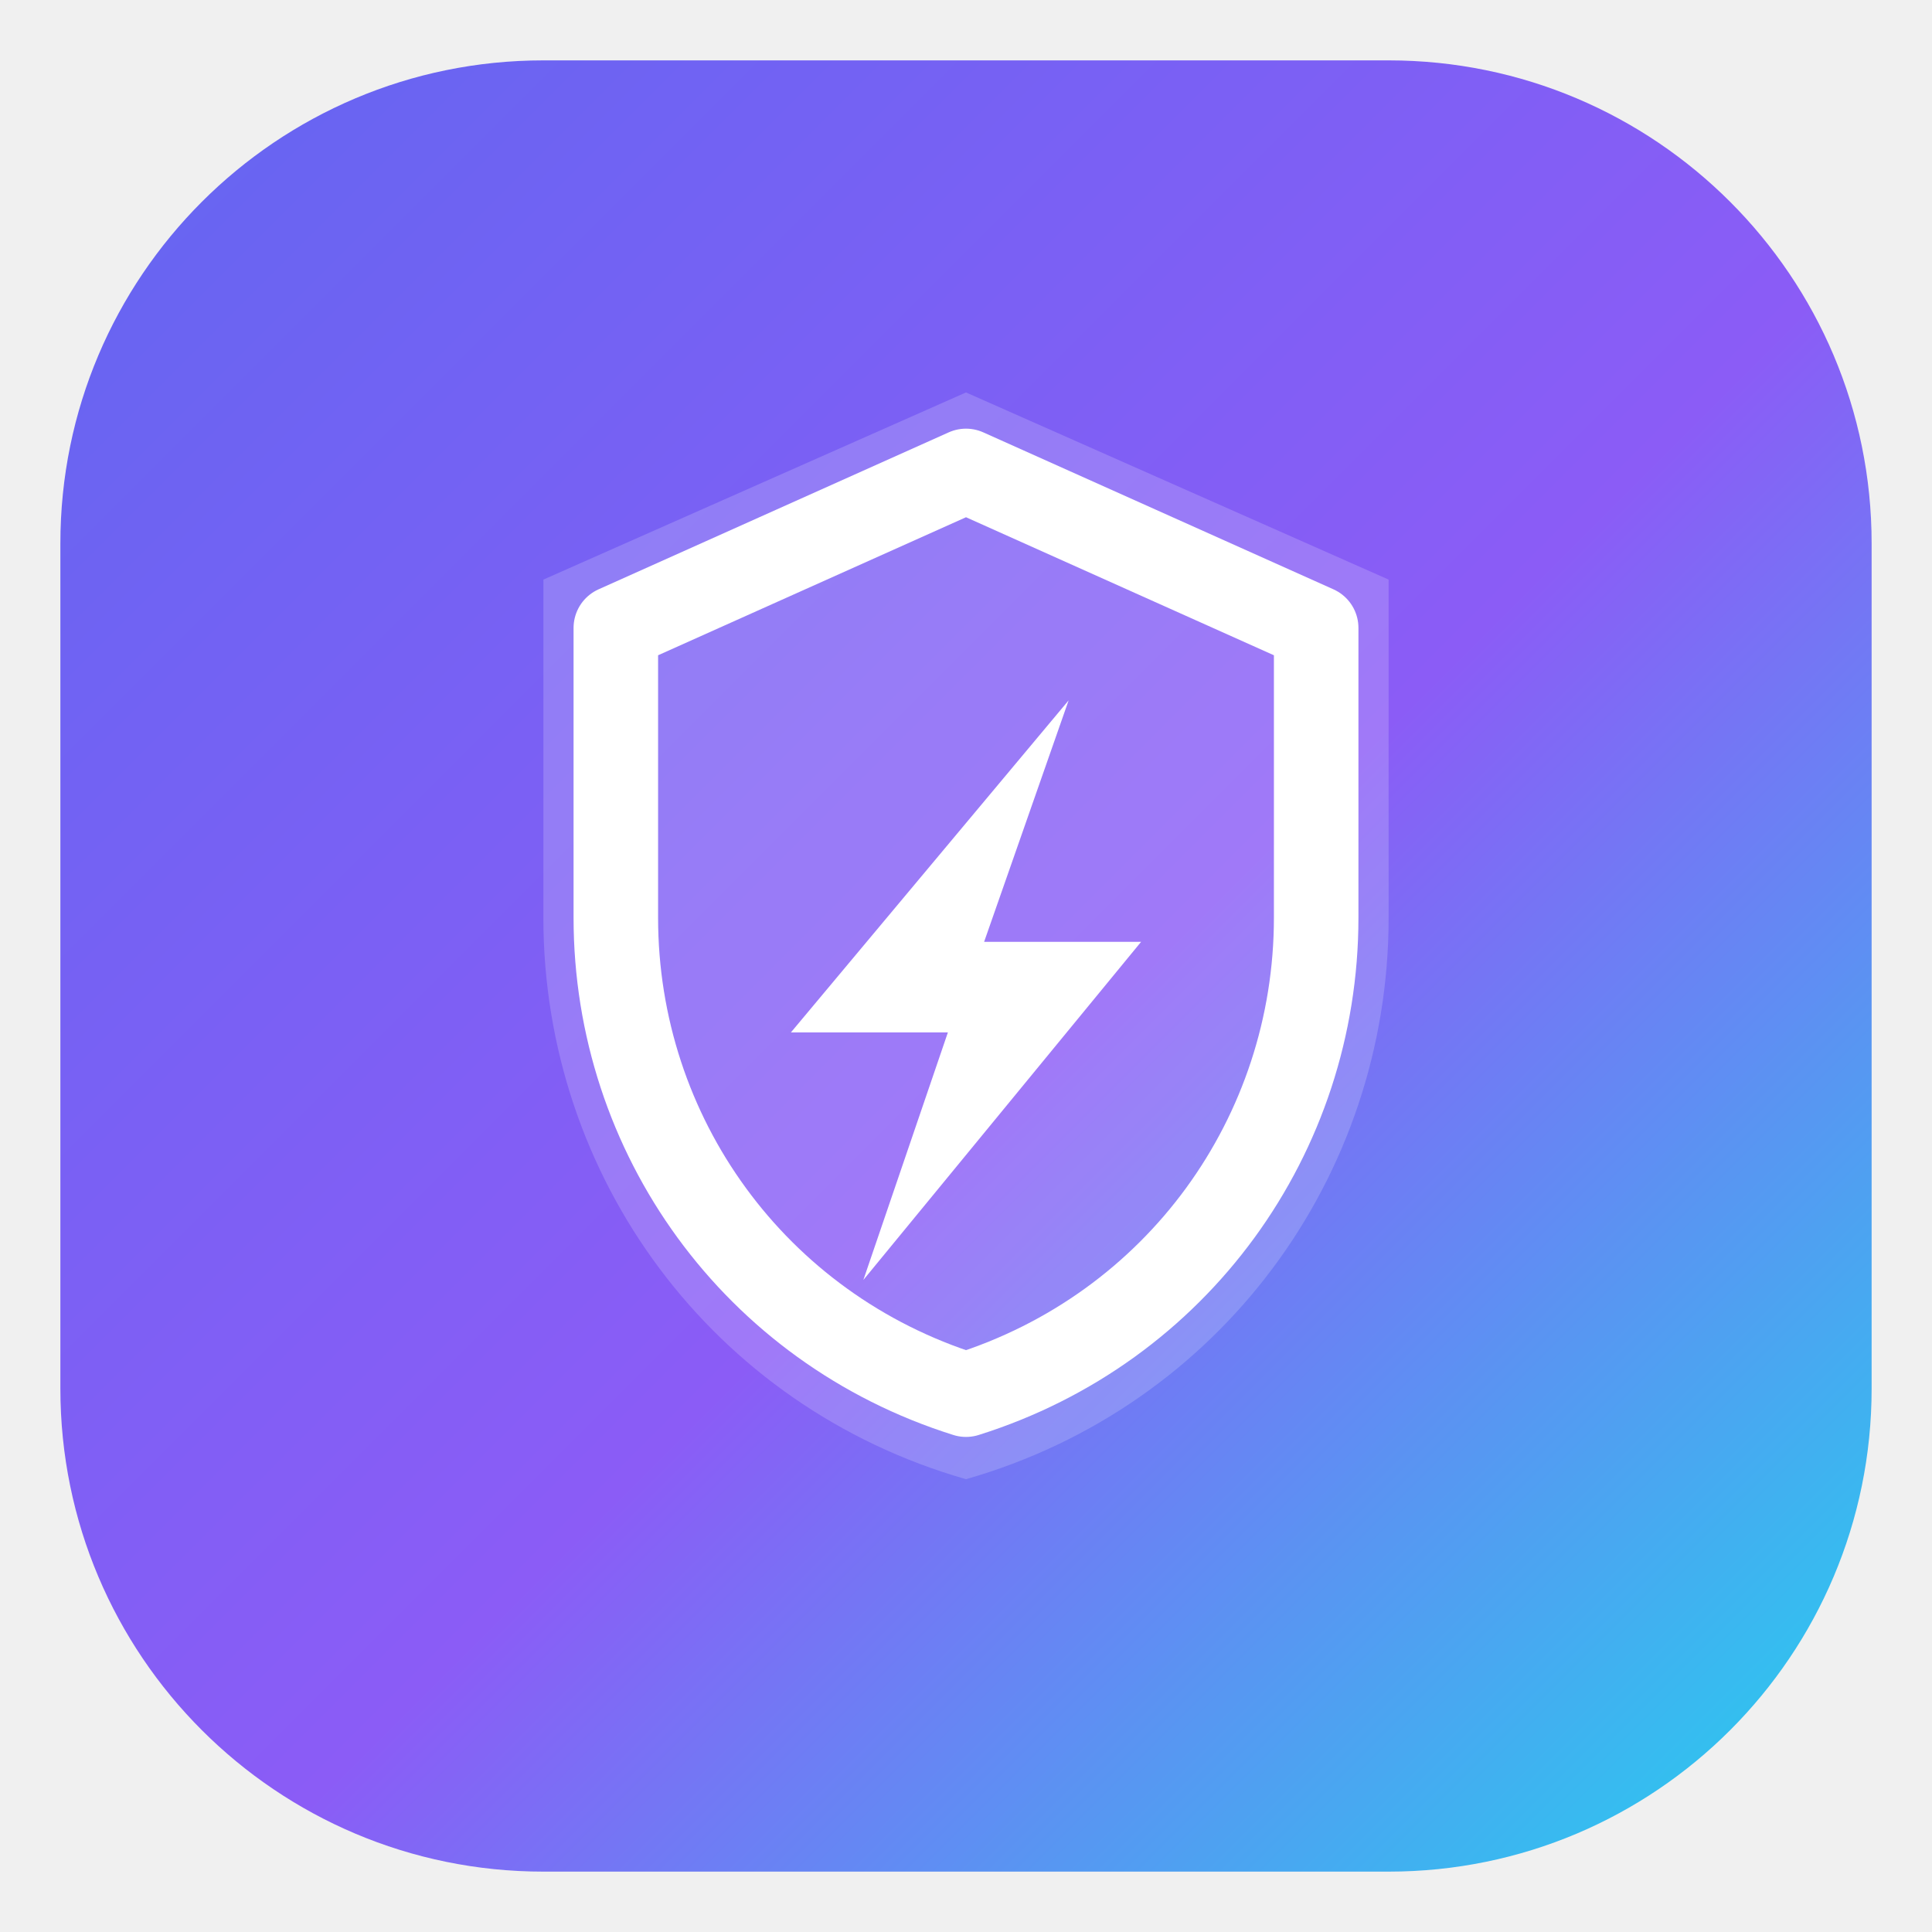
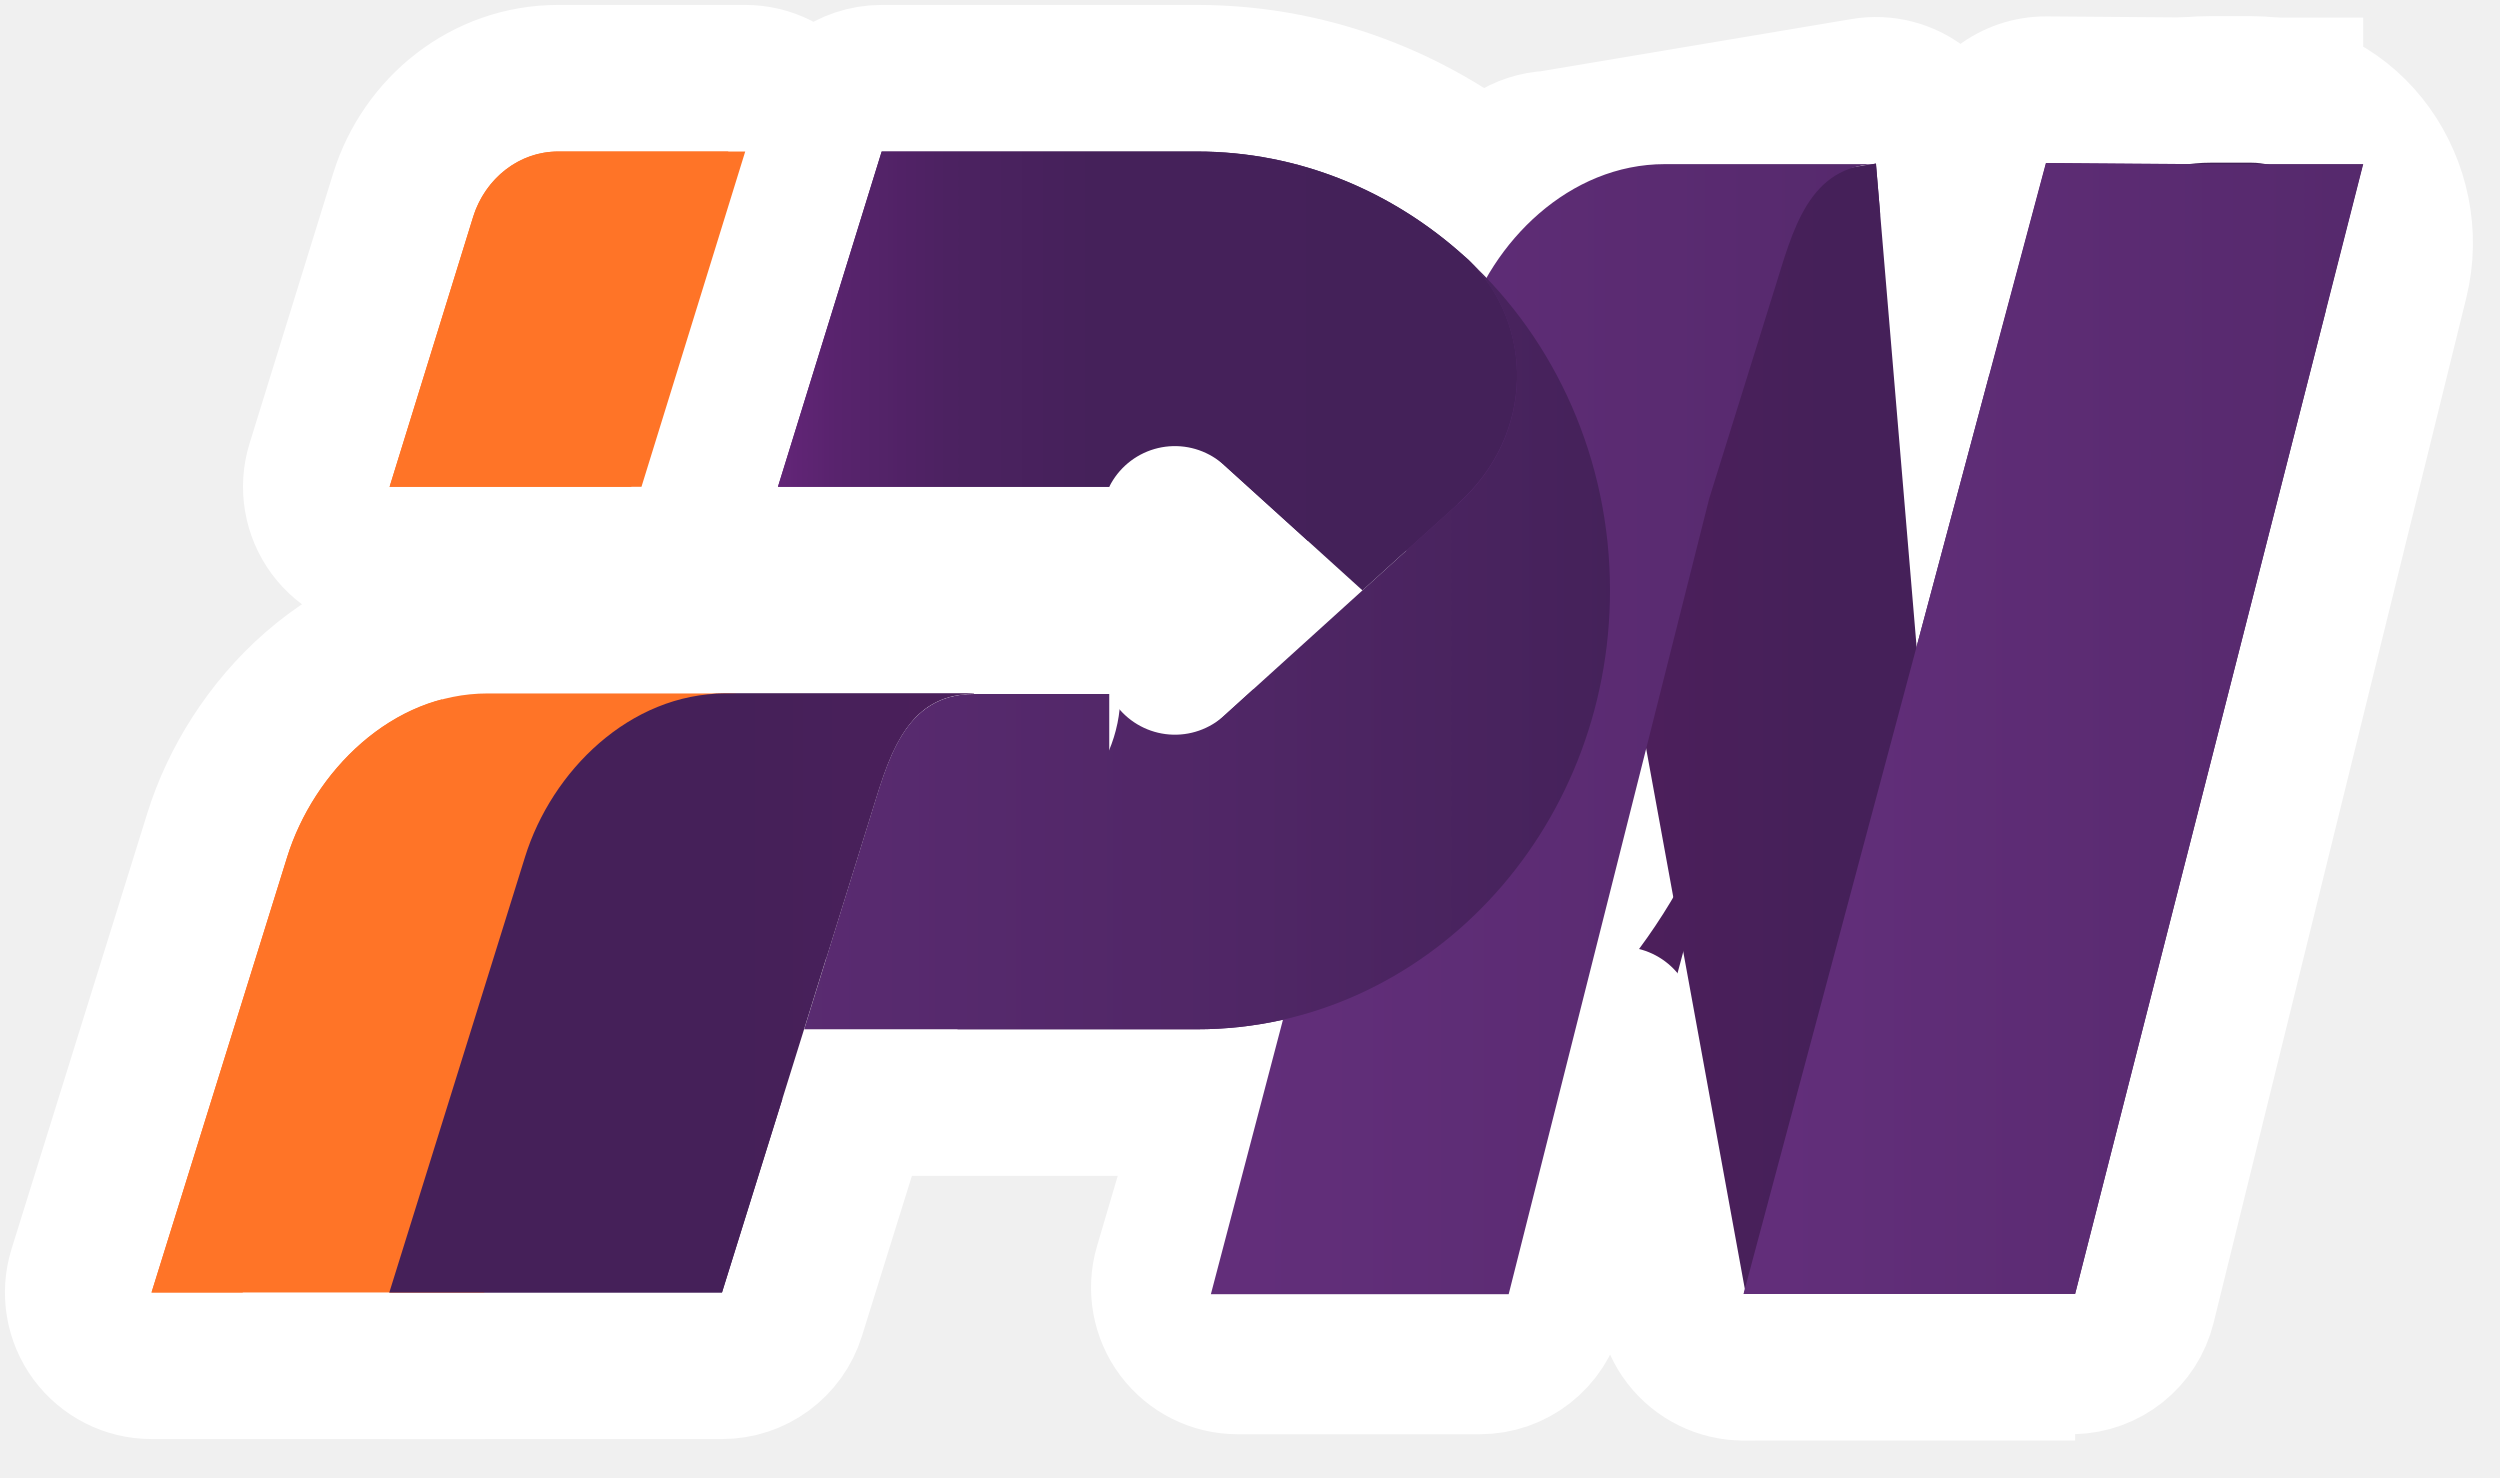
- <svg xmlns="http://www.w3.org/2000/svg" viewBox="0 0 32 32" width="32" height="32" role="img" aria-label="InstaPay Gateway">
+ <svg xmlns="http://www.w3.org/2000/svg" width="66" height="39" viewBox="0 0 66 39" fill="none">
+   <path d="M16.935 14.786C17.783 14.786 18.532 14.233 18.783 13.423L21.523 4.572C21.705 3.985 21.597 3.346 21.232 2.852C20.867 2.357 20.289 2.065 19.674 2.065H14.738C12.804 2.065 11.195 3.379 10.643 5.152L10.643 5.152L10.642 5.156L8.437 12.279C8.255 12.866 8.363 13.504 8.728 13.999C9.093 14.494 9.671 14.786 10.286 14.786H16.935Z" fill="#FF7427" stroke="white" stroke-width="3.87" stroke-linejoin="round" />
+   <path d="M19.432 20.249C20.5 20.249 21.367 19.383 21.367 18.314V18.307C21.367 17.238 20.5 16.372 19.432 16.372H12.875C9.264 16.372 6.613 19.222 5.734 22.051C5.734 22.051 5.734 22.052 5.734 22.052L2.153 33.546C1.97 34.133 2.077 34.773 2.441 35.268C2.806 35.764 3.385 36.056 4 36.056H12.782C13.629 36.056 14.378 35.506 14.63 34.697L16.799 27.741L16.799 27.74L14.951 27.165L16.799 27.739L16.799 27.739L16.799 27.739L16.8 27.737L16.803 27.728L16.814 27.693L16.855 27.56L17.006 27.075L17.494 25.503C17.87 24.295 18.303 22.905 18.531 22.174C18.573 22.041 18.611 21.92 18.646 21.805C18.723 21.554 18.79 21.337 18.871 21.108C18.983 20.79 19.083 20.573 19.175 20.424C19.247 20.308 19.293 20.27 19.302 20.263C19.318 20.258 19.356 20.249 19.432 20.249ZM19.294 20.266C19.294 20.266 19.296 20.265 19.302 20.263C19.297 20.265 19.295 20.266 19.294 20.266Z" fill="#FF7427" stroke="white" stroke-width="3.87" stroke-linejoin="round" />
+   <path d="M39.247 4.931C39.19 5.051 39.147 5.175 39.117 5.3L30.817 33.446C30.645 34.031 30.758 34.664 31.123 35.152C31.489 35.641 32.063 35.929 32.673 35.929H39.066C39.956 35.929 40.731 35.321 40.944 34.457L42.8 26.93L44.182 34.5C44.352 35.433 45.174 36.105 46.122 36.087L54.718 35.928C55.595 35.912 56.352 35.308 56.561 34.457L63.232 7.397L63.232 7.396C63.825 4.989 62.135 2.361 59.434 2.361H58.364C55.254 2.361 52.649 4.587 51.912 7.585L51.785 8.101L51.453 4.157C51.407 3.618 51.138 3.122 50.711 2.791C50.284 2.459 49.737 2.321 49.204 2.411L40.918 3.803C40.22 3.835 39.568 4.245 39.254 4.915L39.247 4.931Z" fill="url(#paint0_linear_8802_86324)" stroke="white" stroke-width="3.87" stroke-linejoin="round" />
+   <mask id="path-4-outside-1_8802_86324" maskUnits="userSpaceOnUse" x="42.029" y="0.303" width="21" height="38" fill="black">
+     <rect fill="white" x="42.029" y="0.303" width="21" height="38" />
+     <path d="M54.783 34.16H46.029L54.012 4.303L58.015 4.334H60.833H62.388" />
+   </mask>
+   <path d="M54.783 34.16H46.029L54.012 4.303L58.015 4.334H60.833H62.388" fill="url(#paint1_linear_8802_86324)" />
+   <path d="M46.029 34.16L42.29 33.16C41.98 34.322 42.227 35.562 42.959 36.516C43.692 37.47 44.826 38.03 46.029 38.03V34.16ZM54.012 4.303L54.041 0.433C52.278 0.42 50.729 1.6 50.273 3.304L54.012 4.303ZM58.015 4.334L57.985 8.203C57.995 8.204 58.005 8.204 58.015 8.204V4.334ZM54.783 30.29H46.029V38.03H54.783V30.29ZM49.767 35.159L57.751 5.303L50.273 3.304L42.29 33.16L49.767 35.159ZM53.983 8.173L57.985 8.203L58.044 0.464L54.041 0.433L53.983 8.173ZM58.015 8.204H60.833V0.464H58.015V8.204ZM60.833 8.204H62.388V0.464H60.833V8.204Z" fill="white" mask="url(#path-4-outside-1_8802_86324)" />
+   <path d="M21.23 27.173L19.382 26.598C19.199 27.186 19.307 27.825 19.672 28.32C20.036 28.815 20.615 29.108 21.23 29.108H31.596C38.787 29.108 44.44 22.932 44.44 15.586C44.44 11.574 42.764 7.94 40.09 5.455C39.315 4.734 38.104 4.77 37.373 5.537C36.642 6.303 36.663 7.514 37.42 8.255C38.336 9.152 38.429 10.759 37.196 11.865C36.873 12.154 36.239 12.729 35.69 13.226C35.415 13.476 35.159 13.708 34.972 13.878L34.75 14.08L34.689 14.135L34.673 14.15L34.67 14.152L34.669 14.153L34.668 14.155L34.668 14.155L34.668 14.155L31.018 17.461C30.701 16.824 30.044 16.387 29.284 16.387H25.71C24.912 16.387 24.175 16.586 23.533 16.986C22.907 17.377 22.473 17.896 22.166 18.391C21.681 19.172 21.388 20.136 21.198 20.759C21.169 20.855 21.143 20.943 21.118 21.021L21.118 21.021L21.116 21.027C20.888 21.759 20.454 23.152 20.078 24.362L19.589 25.934L19.438 26.419L19.396 26.552L19.386 26.587L19.383 26.595L19.382 26.598L19.382 26.598L19.382 26.598L21.23 27.173Z" fill="url(#paint2_linear_8802_86324)" stroke="white" stroke-width="3.87" stroke-linejoin="round" />
+   <path d="M39.778 14.747C39.821 14.709 39.862 14.668 39.901 14.627C42.655 12.041 42.626 7.929 40.126 5.482C40.097 5.453 40.066 5.425 40.035 5.398C40.026 5.389 40.013 5.378 40 5.366C39.989 5.356 39.975 5.344 39.959 5.33C37.723 3.312 34.803 2.065 31.596 2.065H23.277C22.429 2.065 21.679 2.618 21.428 3.428L18.689 12.279C18.507 12.866 18.615 13.504 18.98 13.999C19.345 14.494 19.923 14.786 20.537 14.786H29.284C30.043 14.786 30.7 14.349 31.017 13.712L34.67 17.021C35.408 17.689 36.534 17.688 37.271 17.018L35.969 15.586L37.271 17.018L37.271 17.018L37.271 17.018L37.272 17.017L37.276 17.013L37.292 16.999L37.353 16.944L37.574 16.742C37.761 16.573 38.016 16.341 38.29 16.092C38.842 15.592 39.466 15.026 39.778 14.747Z" fill="url(#paint3_linear_8802_86324)" stroke="white" stroke-width="3.87" stroke-linejoin="round" />
+   <path d="M25.71 20.249C26.779 20.249 27.645 19.383 27.645 18.314V18.307C27.645 17.238 26.779 16.372 25.71 16.372H19.154C15.543 16.372 12.892 19.221 12.012 22.05C12.012 22.051 12.012 22.051 12.012 22.051C12.012 22.051 12.012 22.052 12.012 22.052L8.431 33.546C8.248 34.133 8.355 34.773 8.72 35.268C9.084 35.764 9.663 36.056 10.278 36.056H19.061C19.908 36.056 20.656 35.506 20.908 34.697L23.077 27.741L23.077 27.74L21.23 27.165L23.077 27.739L23.077 27.739L23.078 27.739L23.078 27.737L23.081 27.728L23.092 27.693L23.133 27.56L23.284 27.075L23.773 25.503C24.149 24.295 24.581 22.906 24.809 22.175C24.852 22.041 24.889 21.92 24.924 21.805C25.001 21.554 25.068 21.337 25.149 21.108C25.262 20.79 25.361 20.573 25.454 20.424C25.525 20.308 25.571 20.27 25.581 20.263C25.596 20.258 25.634 20.249 25.71 20.249ZM25.583 20.261C25.583 20.261 25.582 20.261 25.582 20.262L25.583 20.261ZM25.58 20.263C25.576 20.265 25.573 20.266 25.573 20.266C25.573 20.266 25.575 20.265 25.58 20.263Z" fill="url(#paint4_linear_8802_86324)" stroke="white" stroke-width="3.87" stroke-linejoin="round" />
+   <path d="M16.935 12.851H10.285L12.49 5.728C12.811 4.697 13.717 4 14.737 4H19.674L16.935 12.851Z" fill="#FF7427" />
+   <path d="M19.432 18.314C17.562 18.314 17.149 20.125 16.685 21.595C16.228 23.058 14.951 27.165 14.951 27.165L12.782 34.121H4L7.581 22.626C8.288 20.353 10.35 18.307 12.875 18.307H19.432V18.314Z" fill="#FF7427" />
+   <path d="M40.999 5.75L49.525 4.318L50.844 19.997L53.791 8.046C54.333 5.841 56.217 4.295 58.364 4.295H59.434C60.733 4.295 61.681 5.599 61.353 6.932L54.683 33.993L46.086 34.152L43.082 17.7L39.066 33.993H32.673L41.006 5.735L40.999 5.75Z" fill="url(#paint5_linear_8802_86324)" />
+   <path d="M54.783 34.16H46.029L54.012 4.303L58.015 4.334H60.833H62.388" fill="url(#paint6_linear_8802_86324)" />
+   <path d="M49.596 4.333C47.734 4.333 47.32 6.137 46.856 7.607C46.4 9.062 45.123 13.162 45.123 13.162L39.829 34.167H31.967L38.673 8.638C39.379 6.372 41.434 4.333 43.953 4.333H49.596Z" fill="url(#paint7_linear_8802_86324)" />
+   <path d="M42.504 15.586C42.504 21.974 37.61 27.173 31.596 27.173H21.23C21.23 27.173 22.506 23.066 22.963 21.603C23.427 20.133 23.841 18.322 25.71 18.322H29.284V21.641L35.969 15.586C35.969 15.586 37.853 13.874 38.488 13.306C40.542 11.464 40.499 8.562 38.773 6.872C41.056 8.994 42.504 12.116 42.504 15.586Z" fill="url(#paint8_linear_8802_86324)" />
+   <path d="M38.488 13.306C37.853 13.874 35.969 15.586 35.969 15.586L29.284 9.532V12.851H20.538L23.277 4H31.596C34.3 4 36.775 5.053 38.687 6.789C38.716 6.811 38.745 6.842 38.773 6.864C40.5 8.554 40.542 11.457 38.488 13.298V13.306Z" fill="url(#paint9_linear_8802_86324)" />
+   <path d="M25.71 18.314C23.841 18.314 23.427 20.125 22.963 21.595C22.507 23.058 21.23 27.165 21.23 27.165L19.061 34.121H10.278L13.86 22.626C14.566 20.353 16.628 18.307 19.154 18.307H25.71V18.314Z" fill="url(#paint10_linear_8802_86324)" />
  <defs>
-     <linearGradient id="ipgBrand" x1="0" y1="0" x2="1" y2="1">
-       <stop offset="0%" stop-color="#6366f1" />
-       <stop offset="55%" stop-color="#8b5cf6" />
-       <stop offset="100%" stop-color="#22d3ee" />
+     <linearGradient id="paint0_linear_8802_86324" x1="32.666" y1="19.232" x2="61.417" y2="19.232" gradientUnits="userSpaceOnUse">
+       <stop stop-color="#990E74" />
+       <stop offset="0.08" stop-color="#7F146B" />
+       <stop offset="0.16" stop-color="#691864" />
+       <stop offset="0.26" stop-color="#581C5F" />
+       <stop offset="0.38" stop-color="#4C1F5B" />
+       <stop offset="0.54" stop-color="#452059" />
+       <stop offset="1" stop-color="#442159" />
+     </linearGradient>
+     <linearGradient id="paint1_linear_8802_86324" x1="81.166" y1="19.231" x2="34.029" y2="19.231" gradientUnits="userSpaceOnUse">
+       <stop stop-color="#442159" />
+       <stop offset="0.23" stop-color="#4F2665" />
+       <stop offset="0.69" stop-color="#612E79" />
+       <stop offset="1" stop-color="#683181" />
+     </linearGradient>
+     <linearGradient id="paint2_linear_8802_86324" x1="43.432" y1="17.019" x2="-1.03" y2="17.019" gradientUnits="userSpaceOnUse">
+       <stop stop-color="#442159" />
+       <stop offset="0.23" stop-color="#4F2665" />
+       <stop offset="0.69" stop-color="#612E79" />
+       <stop offset="1" stop-color="#683181" />
+     </linearGradient>
+     <linearGradient id="paint3_linear_8802_86324" x1="20.537" y1="9.789" x2="40.05" y2="9.789" gradientUnits="userSpaceOnUse">
+       <stop stop-color="#632578" />
+       <stop offset="0.08" stop-color="#58236D" />
+       <stop offset="0.23" stop-color="#4C2261" />
+       <stop offset="0.43" stop-color="#45215A" />
+       <stop offset="1" stop-color="#442159" />
+     </linearGradient>
+     <linearGradient id="paint4_linear_8802_86324" x1="43.432" y1="26.218" x2="-1.03" y2="26.218" gradientUnits="userSpaceOnUse">
+       <stop stop-color="#990E74" />
+       <stop offset="0.08" stop-color="#7F146B" />
+       <stop offset="0.16" stop-color="#691864" />
+       <stop offset="0.26" stop-color="#581C5F" />
+       <stop offset="0.38" stop-color="#4C1F5B" />
+       <stop offset="0.54" stop-color="#452059" />
+       <stop offset="1" stop-color="#442159" />
+     </linearGradient>
+     <linearGradient id="paint5_linear_8802_86324" x1="32.666" y1="19.231" x2="61.417" y2="19.231" gradientUnits="userSpaceOnUse">
+       <stop stop-color="#990E74" />
+       <stop offset="0.08" stop-color="#7F146B" />
+       <stop offset="0.16" stop-color="#691864" />
+       <stop offset="0.26" stop-color="#581C5F" />
+       <stop offset="0.38" stop-color="#4C1F5B" />
+       <stop offset="0.54" stop-color="#452059" />
+       <stop offset="1" stop-color="#442159" />
+     </linearGradient>
+     <linearGradient id="paint6_linear_8802_86324" x1="81.166" y1="19.231" x2="34.029" y2="19.231" gradientUnits="userSpaceOnUse">
+       <stop stop-color="#442159" />
+       <stop offset="0.23" stop-color="#4F2665" />
+       <stop offset="0.69" stop-color="#612E79" />
+       <stop offset="1" stop-color="#683181" />
+     </linearGradient>
+     <linearGradient id="paint7_linear_8802_86324" x1="69.836" y1="19.247" x2="19.046" y2="19.247" gradientUnits="userSpaceOnUse">
+       <stop stop-color="#442159" />
+       <stop offset="0.23" stop-color="#4F2665" />
+       <stop offset="0.69" stop-color="#612E79" />
+       <stop offset="1" stop-color="#683181" />
+     </linearGradient>
+     <linearGradient id="paint8_linear_8802_86324" x1="43.432" y1="17.019" x2="-1.03" y2="17.019" gradientUnits="userSpaceOnUse">
+       <stop stop-color="#442159" />
+       <stop offset="0.23" stop-color="#4F2665" />
+       <stop offset="0.69" stop-color="#612E79" />
+       <stop offset="1" stop-color="#683181" />
+     </linearGradient>
+     <linearGradient id="paint9_linear_8802_86324" x1="20.538" y1="9.789" x2="40.05" y2="9.789" gradientUnits="userSpaceOnUse">
+       <stop stop-color="#632578" />
+       <stop offset="0.08" stop-color="#58236D" />
+       <stop offset="0.23" stop-color="#4C2261" />
+       <stop offset="0.43" stop-color="#45215A" />
+       <stop offset="1" stop-color="#442159" />
+     </linearGradient>
+     <linearGradient id="paint10_linear_8802_86324" x1="43.432" y1="26.218" x2="-1.03" y2="26.218" gradientUnits="userSpaceOnUse">
+       <stop stop-color="#990E74" />
+       <stop offset="0.08" stop-color="#7F146B" />
+       <stop offset="0.16" stop-color="#691864" />
+       <stop offset="0.26" stop-color="#581C5F" />
+       <stop offset="0.38" stop-color="#4C1F5B" />
+       <stop offset="0.54" stop-color="#452059" />
+       <stop offset="1" stop-color="#442159" />
    </linearGradient>
  </defs>
-   <rect x="1" y="1" width="30" height="30" rx="8" fill="url(#ipgBrand)" />
-   <path d="M16 6.5l7 3.1v5.6c0 4.3-2.8 8.1-7 9.3-4.2-1.2-7-5-7-9.3V9.6l7-3.1z" fill="#ffffff" fill-opacity="0.18" />
-   <path d="M16 7.8l5.8 2.6v4.8c0 3.6-2.3 6.8-5.8 7.9-3.5-1.1-5.8-4.3-5.8-7.9v-4.8L16 7.8z" fill="none" stroke="#ffffff" stroke-width="1.4" stroke-linejoin="round" />
-   <path d="M17.7 11.6l-4.6 5.5h2.6l-1.4 4.1 4.6-5.6h-2.6l1.4-4z" fill="#ffffff" />
</svg>
